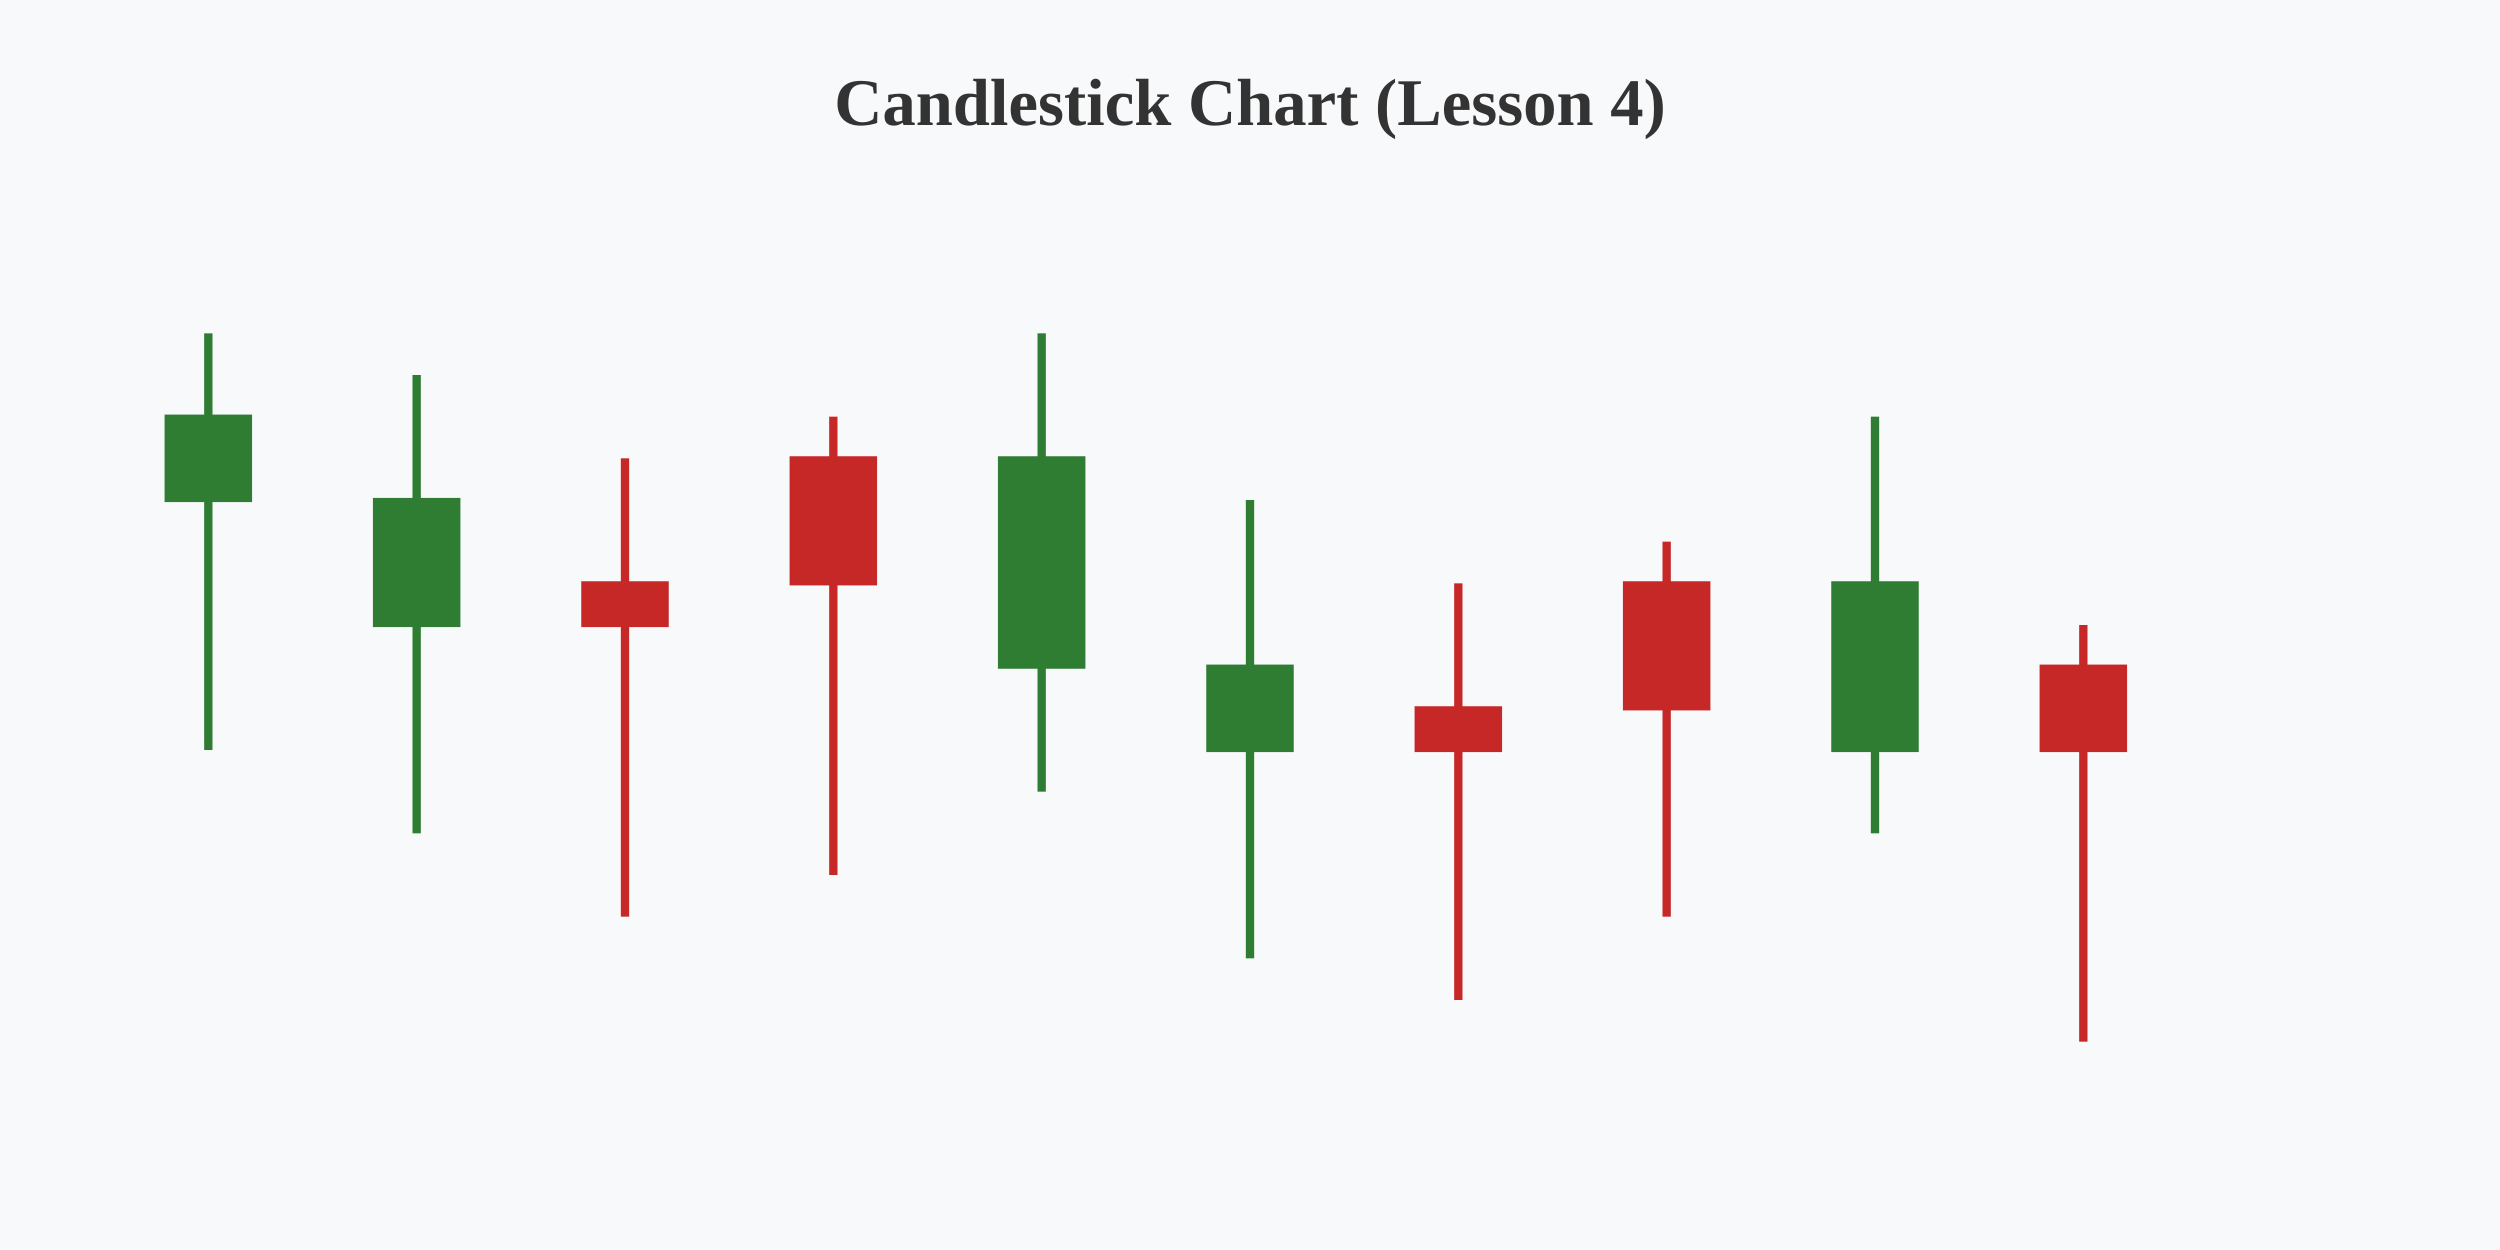
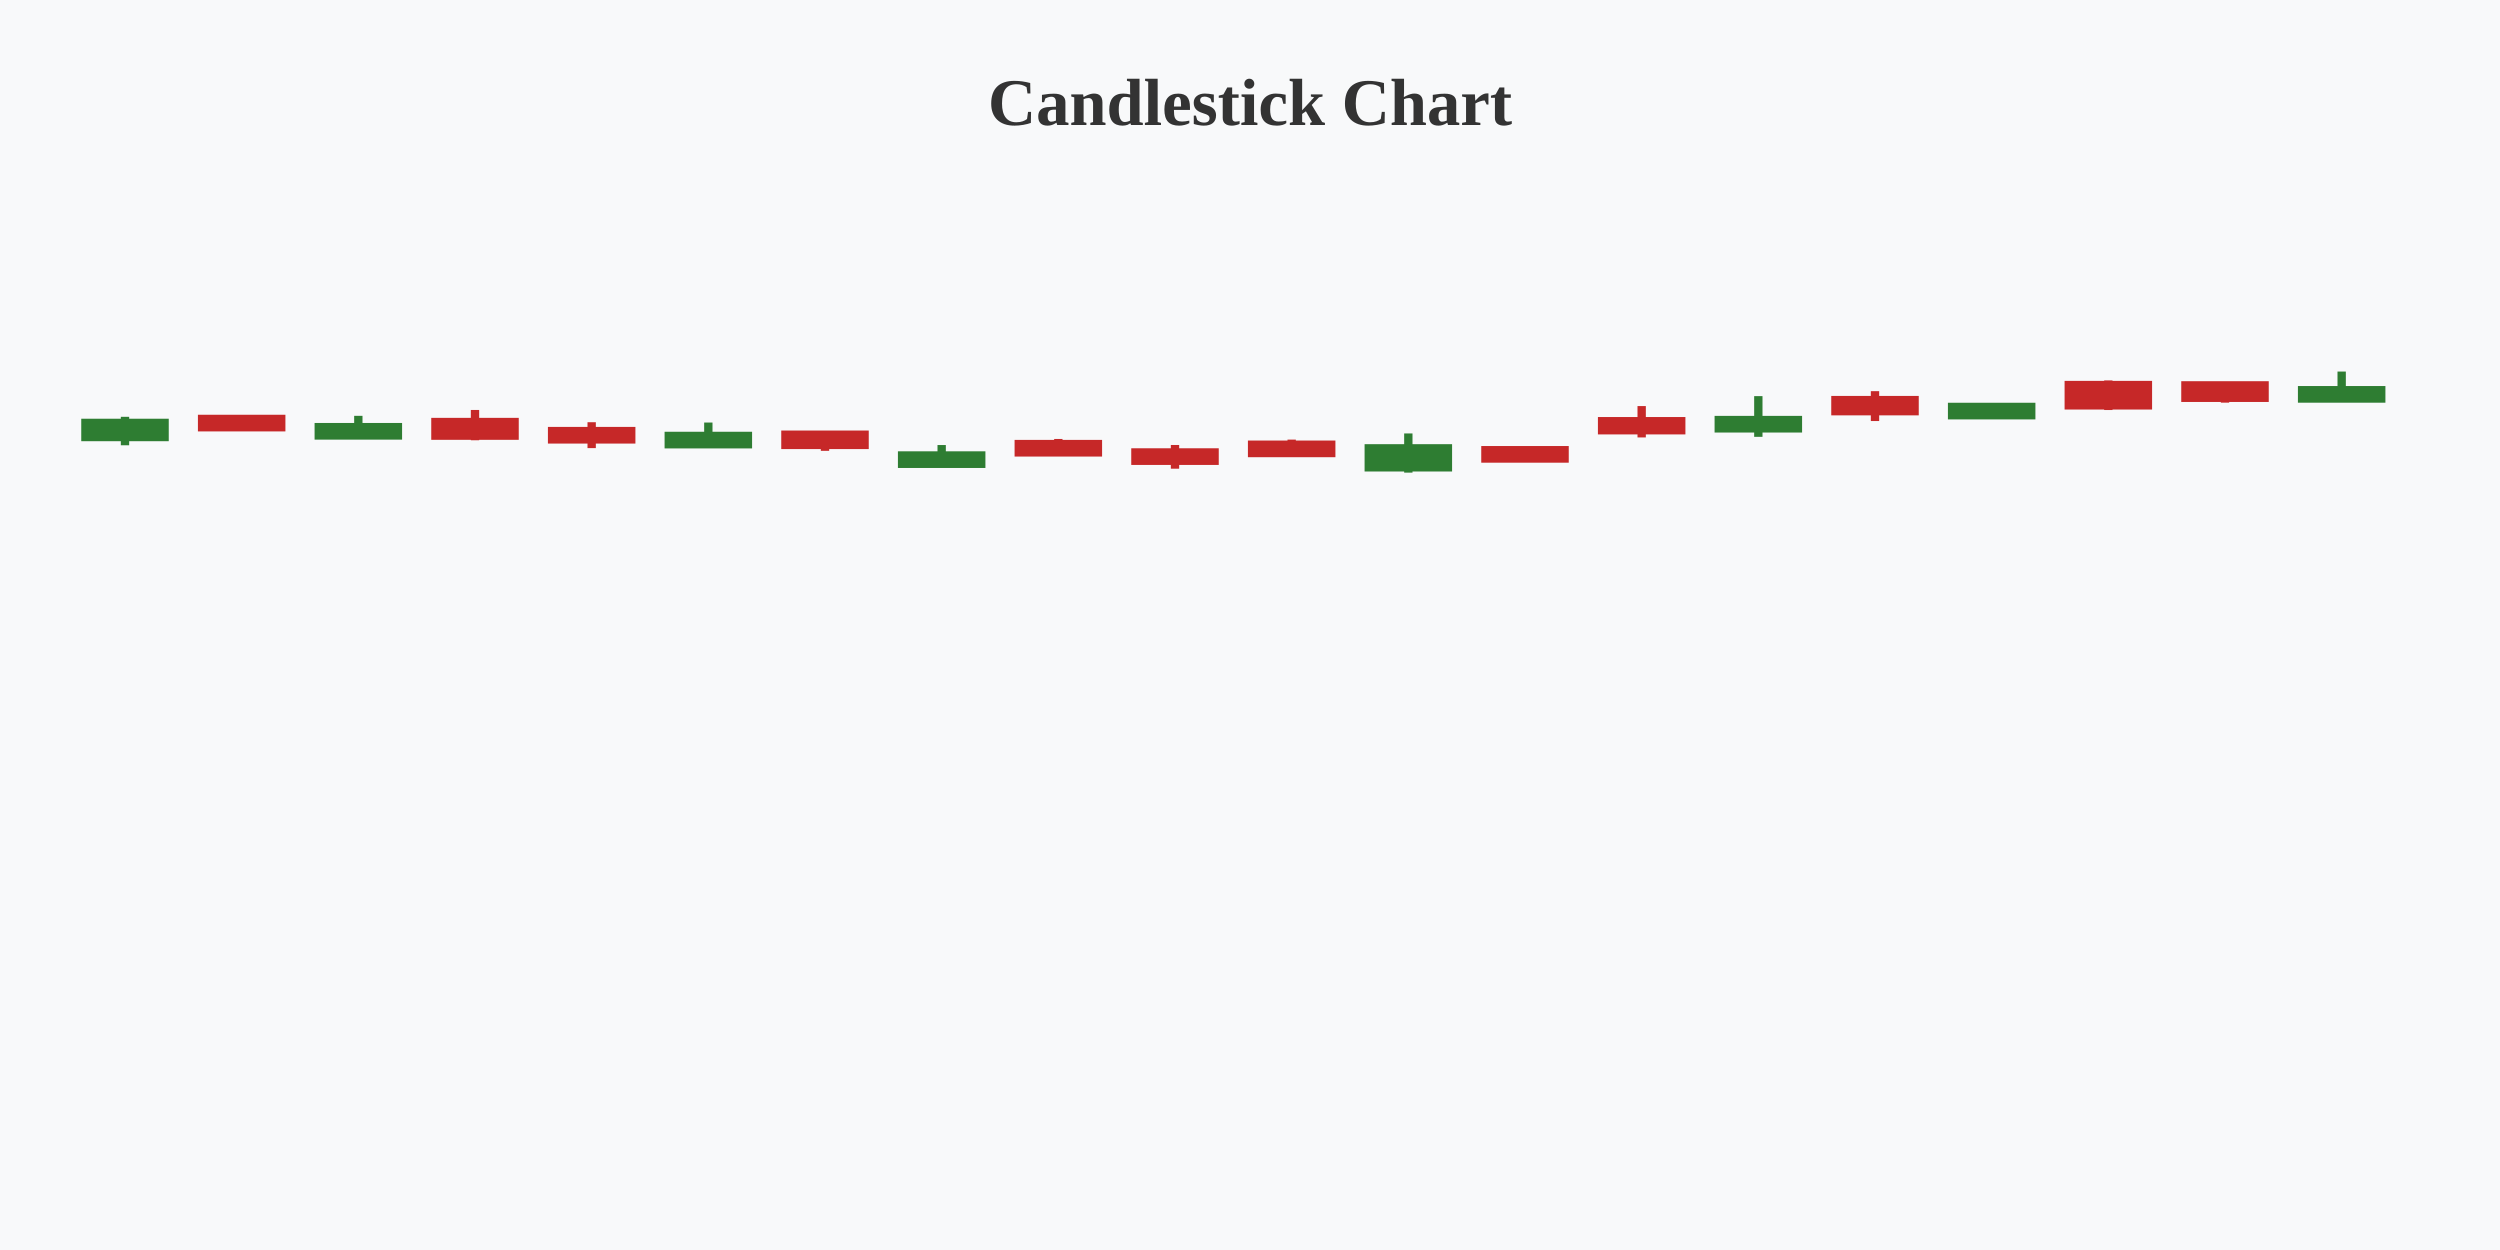
<svg xmlns="http://www.w3.org/2000/svg" width="600" height="300" viewBox="0 0 600 300">
  <rect x="0" y="0" width="600" height="300" fill="#f8f9fa" />
-   <line x1="50" y1="180" x2="50" y2="80" stroke="#2e7d32" stroke-width="2" />
-   <rect x="40" y="100" width="20" height="20" fill="#2e7d32" stroke="#2e7d32" />
-   <line x1="100" y1="200" x2="100" y2="90" stroke="#2e7d32" stroke-width="2" />
-   <rect x="90" y="120" width="20" height="30" fill="#2e7d32" stroke="#2e7d32" />
-   <line x1="150" y1="220" x2="150" y2="110" stroke="#c62828" stroke-width="2" />
-   <rect x="140" y="140" width="20" height="10" fill="#c62828" stroke="#c62828" />
-   <line x1="200" y1="210" x2="200" y2="100" stroke="#c62828" stroke-width="2" />
-   <rect x="190" y="110" width="20" height="30" fill="#c62828" stroke="#c62828" />
-   <line x1="250" y1="190" x2="250" y2="80" stroke="#2e7d32" stroke-width="2" />
-   <rect x="240" y="110" width="20" height="50" fill="#2e7d32" stroke="#2e7d32" />
-   <line x1="300" y1="230" x2="300" y2="120" stroke="#2e7d32" stroke-width="2" />
-   <rect x="290" y="160" width="20" height="20" fill="#2e7d32" stroke="#2e7d32" />
-   <line x1="350" y1="240" x2="350" y2="140" stroke="#c62828" stroke-width="2" />
-   <rect x="340" y="170" width="20" height="10" fill="#c62828" stroke="#c62828" />
-   <line x1="400" y1="220" x2="400" y2="130" stroke="#c62828" stroke-width="2" />
-   <rect x="390" y="140" width="20" height="30" fill="#c62828" stroke="#c62828" />
-   <line x1="450" y1="200" x2="450" y2="100" stroke="#2e7d32" stroke-width="2" />
-   <rect x="440" y="140" width="20" height="40" fill="#2e7d32" stroke="#2e7d32" />
-   <line x1="500" y1="250" x2="500" y2="150" stroke="#c62828" stroke-width="2" />
-   <rect x="490" y="160" width="20" height="20" fill="#c62828" stroke="#c62828" />
-   <text x="300" y="30" text-anchor="middle" font-size="16" font-weight="bold" fill="#333">Candlestick Chart (Lesson 4)</text>
+   <text x="300" y="30" text-anchor="middle" font-size="16" font-weight="bold" fill="#333">Candlestick Chart</text>
+   <line x1="30" y1="100.035" x2="30" y2="106.867" stroke="#2e7d32" stroke-width="2" />
+   <rect x="20" y="100.993" width="20" height="4.397" fill="#2e7d32" stroke="#2e7d32" />
+   <line x1="58" y1="99.668" x2="58" y2="101.06" stroke="#c62828" stroke-width="2" />
+   <rect x="48" y="100.04" width="20" height="3" fill="#c62828" stroke="#c62828" />
+   <line x1="86" y1="99.8" x2="86" y2="102.446" stroke="#2e7d32" stroke-width="2" />
+   <rect x="76" y="102.012" width="20" height="3" fill="#2e7d32" stroke="#2e7d32" />
+   <line x1="114" y1="98.392" x2="114" y2="105.661" stroke="#c62828" stroke-width="2" />
+   <rect x="104" y="100.784" width="20" height="4.274" fill="#c62828" stroke="#c62828" />
+   <line x1="142" y1="101.332" x2="142" y2="107.547" stroke="#c62828" stroke-width="2" />
+   <rect x="132" y="102.957" width="20" height="3" fill="#c62828" stroke="#c62828" />
+   <line x1="170" y1="101.409" x2="170" y2="105.894" stroke="#2e7d32" stroke-width="2" />
+   <rect x="160" y="104.122" width="20" height="3" fill="#2e7d32" stroke="#2e7d32" />
+   <line x1="198" y1="103.683" x2="198" y2="108.201" stroke="#c62828" stroke-width="2" />
+   <rect x="188" y="103.827" width="20" height="3.453" fill="#c62828" stroke="#c62828" />
+   <line x1="226" y1="106.808" x2="226" y2="112.056" stroke="#2e7d32" stroke-width="2" />
+   <rect x="216" y="108.815" width="20" height="3" fill="#2e7d32" stroke="#2e7d32" />
+   <line x1="254" y1="105.351" x2="254" y2="108.563" stroke="#c62828" stroke-width="2" />
+   <rect x="244" y="106.074" width="20" height="3" fill="#c62828" stroke="#c62828" />
+   <line x1="282" y1="106.796" x2="282" y2="112.487" stroke="#c62828" stroke-width="2" />
+   <rect x="272" y="108.086" width="20" height="3" fill="#c62828" stroke="#c62828" />
+   <line x1="310" y1="105.506" x2="310" y2="108.683" stroke="#c62828" stroke-width="2" />
+   <rect x="300" y="106.229" width="20" height="3" fill="#c62828" stroke="#c62828" />
+   <line x1="338" y1="104.027" x2="338" y2="113.43" stroke="#2e7d32" stroke-width="2" />
+   <rect x="328" y="107.103" width="20" height="5.557" fill="#2e7d32" stroke="#2e7d32" />
+   <line x1="366" y1="107.475" x2="366" y2="108.941" stroke="#c62828" stroke-width="2" />
+   <rect x="356" y="107.546" width="20" height="3" fill="#c62828" stroke="#c62828" />
+   <line x1="394" y1="97.458" x2="394" y2="104.984" stroke="#c62828" stroke-width="2" />
+   <rect x="384" y="100.587" width="20" height="3.173" fill="#c62828" stroke="#c62828" />
+   <line x1="422" y1="95.071" x2="422" y2="104.84" stroke="#2e7d32" stroke-width="2" />
+   <rect x="412" y="100.31" width="20" height="3" fill="#2e7d32" stroke="#2e7d32" />
+   <line x1="450" y1="93.88" x2="450" y2="101.048" stroke="#c62828" stroke-width="2" />
+   <rect x="440" y="95.523" width="20" height="3.663" fill="#c62828" stroke="#c62828" />
+   <line x1="478" y1="96.986" x2="478" y2="99.465" stroke="#2e7d32" stroke-width="2" />
+   <rect x="468" y="97.16" width="20" height="3" fill="#2e7d32" stroke="#2e7d32" />
+   <line x1="506" y1="91.312" x2="506" y2="98.407" stroke="#c62828" stroke-width="2" />
+   <rect x="496" y="91.91" width="20" height="5.879" fill="#c62828" stroke="#c62828" />
+   <line x1="534" y1="91.805" x2="534" y2="96.635" stroke="#c62828" stroke-width="2" />
+   <rect x="524" y="91.988" width="20" height="3.985" fill="#c62828" stroke="#c62828" />
+   <line x1="562" y1="89.173" x2="562" y2="95.69" stroke="#2e7d32" stroke-width="2" />
+   <rect x="552" y="93.148" width="20" height="3" fill="#2e7d32" stroke="#2e7d32" />
</svg>
